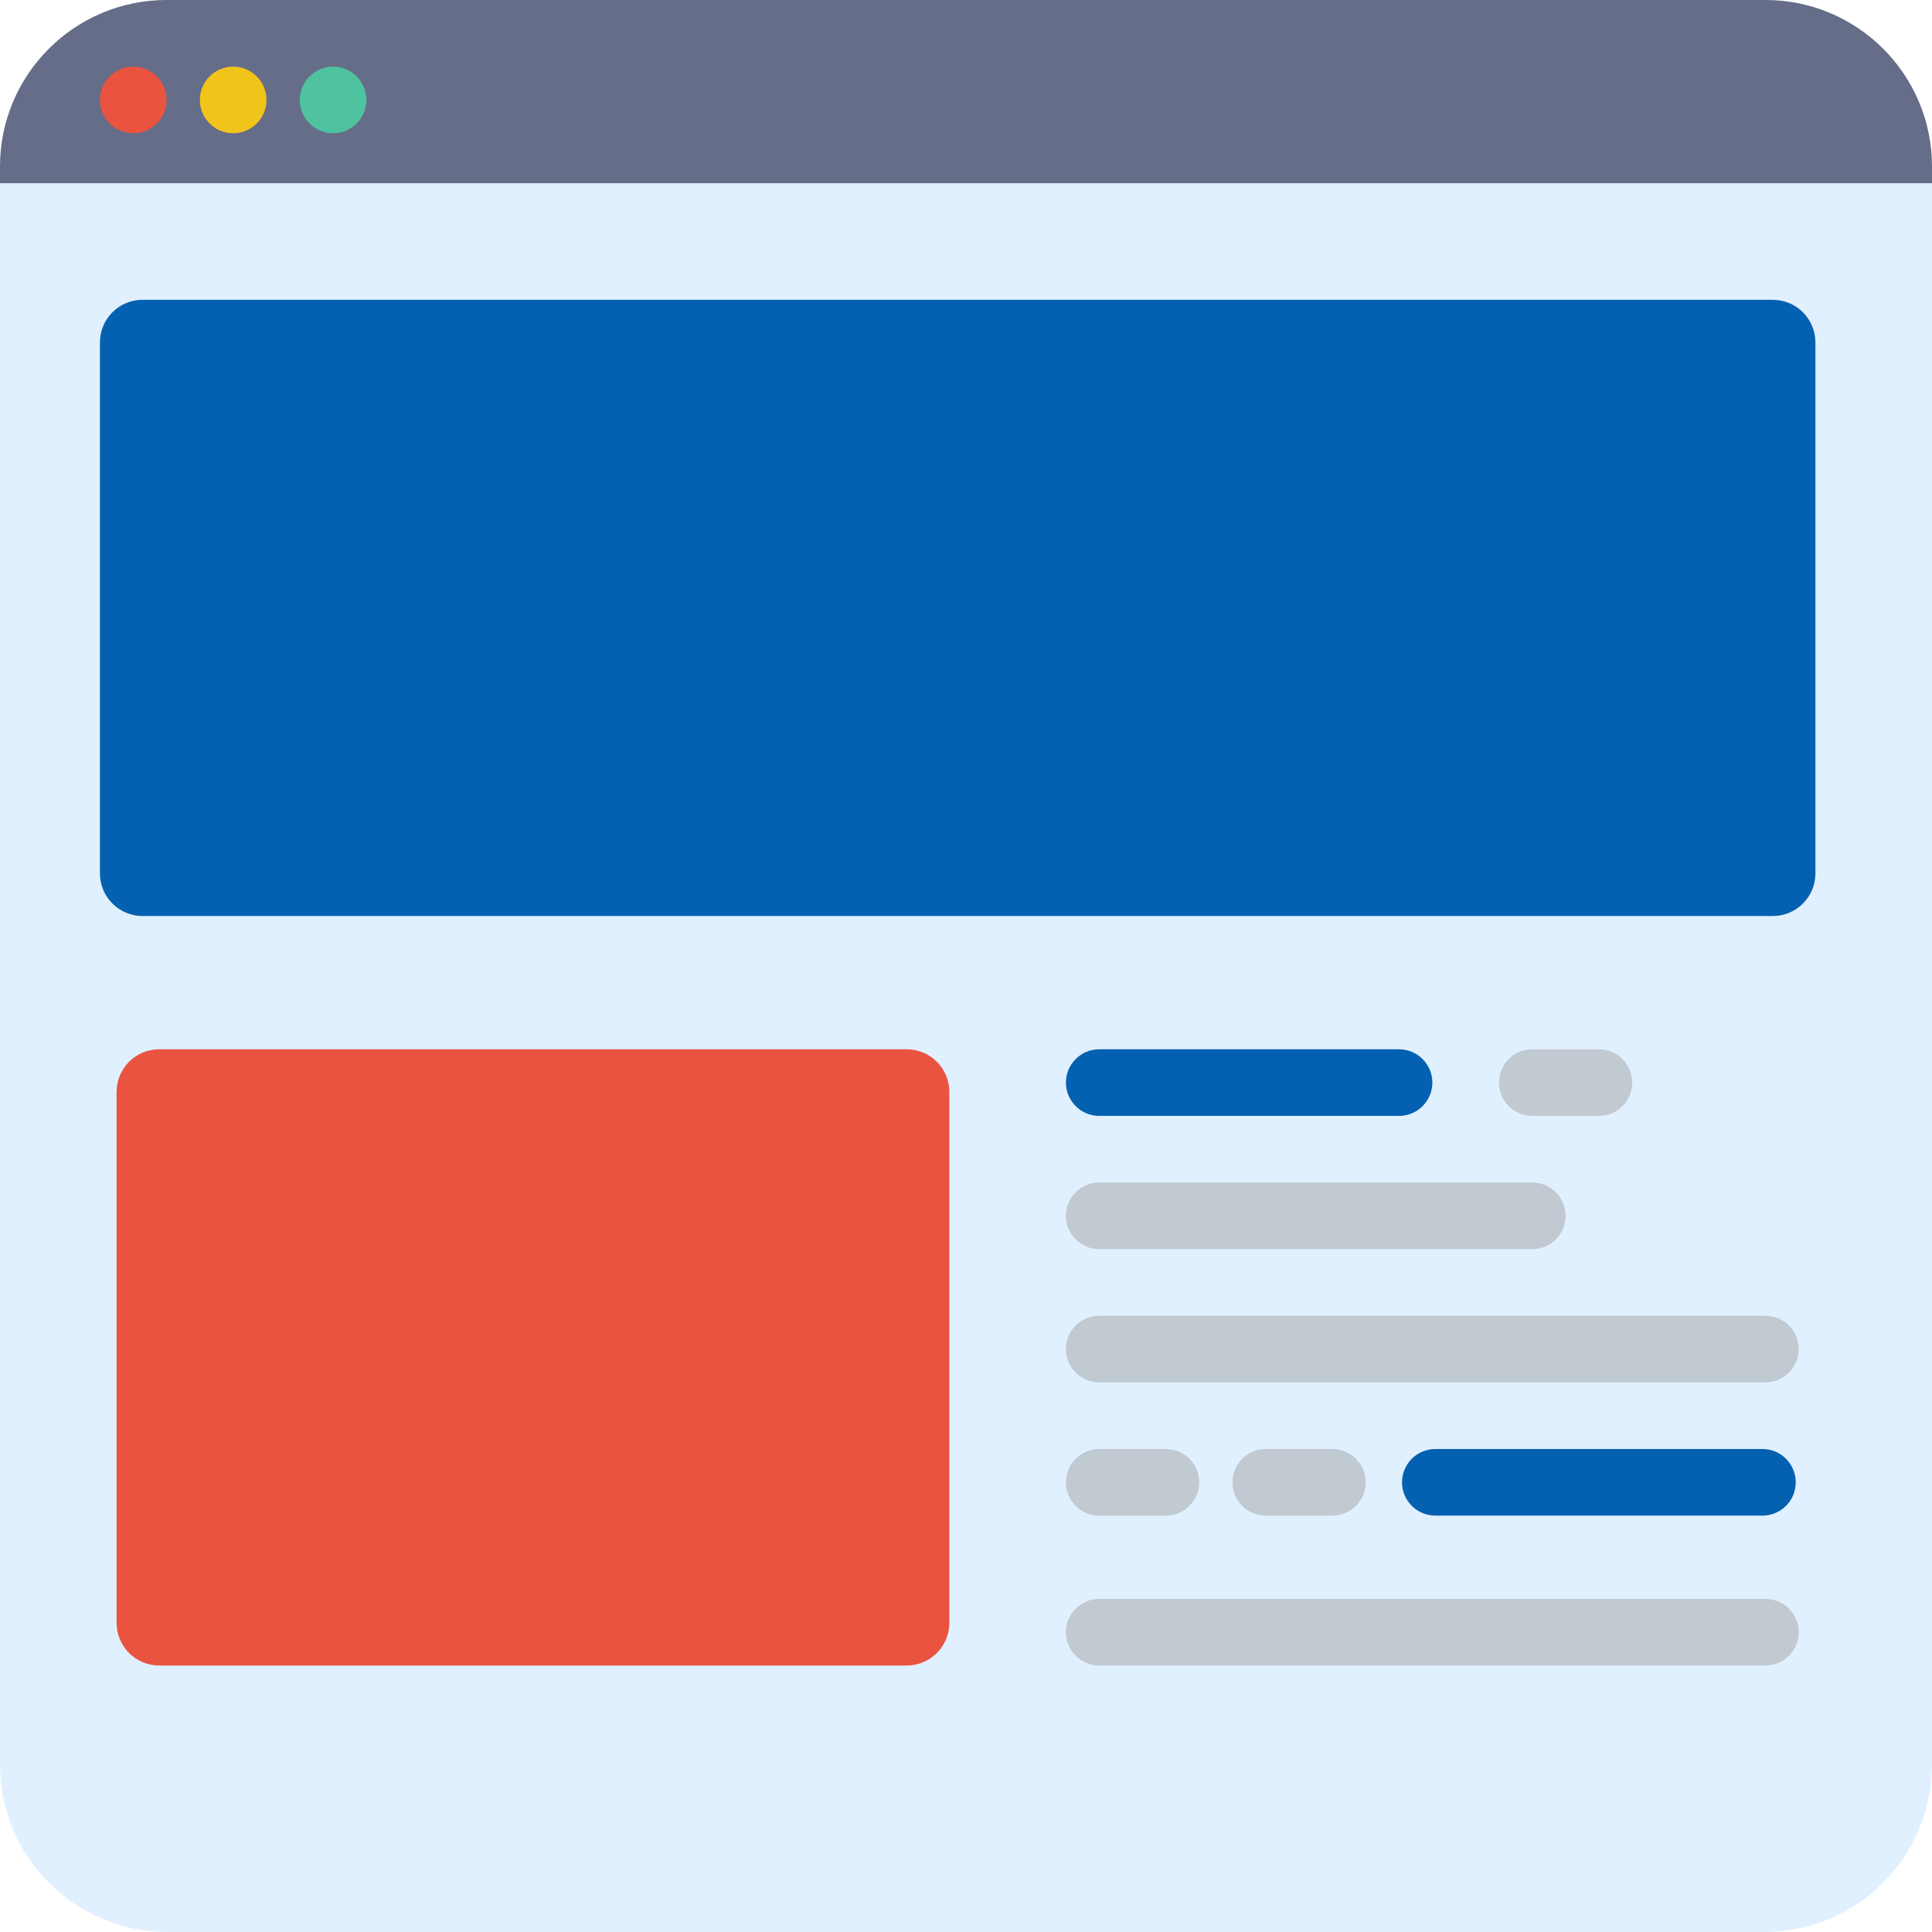
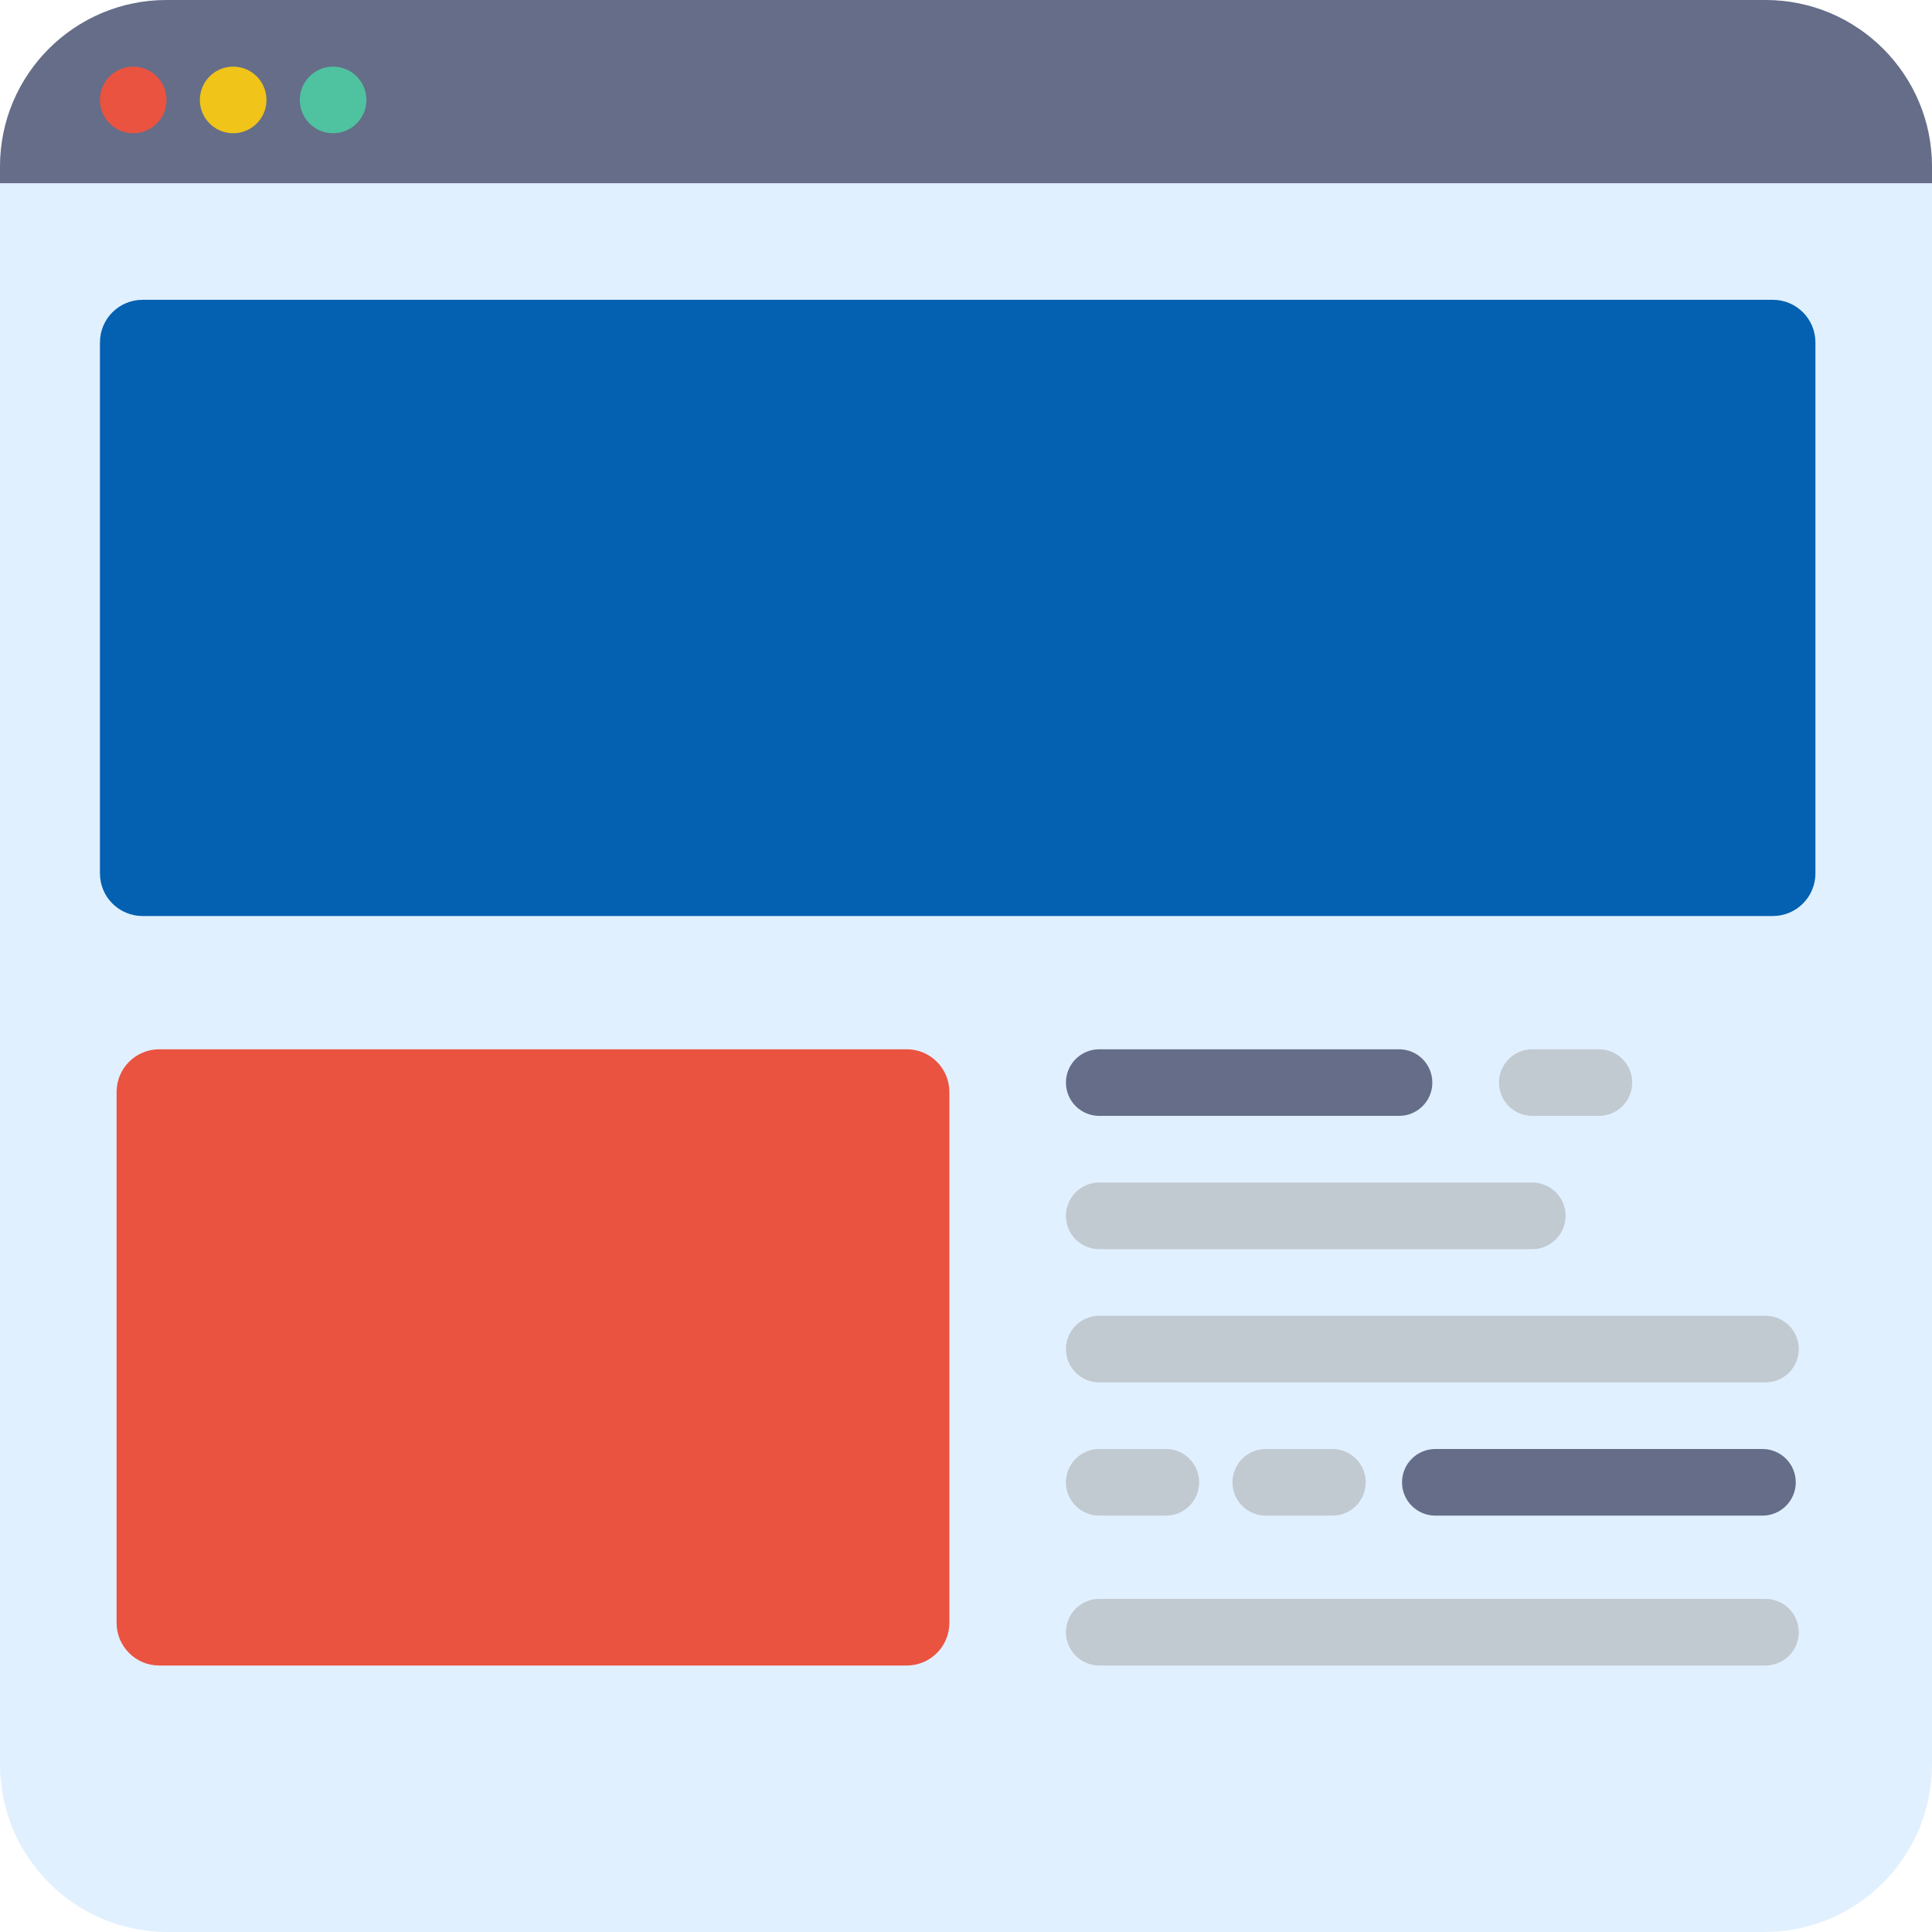
- <svg xmlns="http://www.w3.org/2000/svg" width="116px" height="116px" viewBox="0 0 116 116" version="1.1">
-   <defs />
+ <svg xmlns="http://www.w3.org/2000/svg" width="74px" height="74px" viewBox="0 0 74 74" version="1.1">
  <g id="design" stroke="none" stroke-width="1" fill="none" fill-rule="evenodd">
-     <g id="home-hovers-active" transform="translate(-1028, -884)" fill-rule="nonzero">
-       <g id="front-end-color_1" transform="translate(1028, 884)">
-         <rect id="Rectangle-path" fill="#E1F0FF" x="0" y="0" width="116" height="116" rx="10.06" />
-         <path d="M10,0 L106,0 C111.523,3.38176876e-16 116,4.477 116,10 L116,11 L0,11 L0,10 C-6.76353751e-16,4.477 4.477,1.01453063e-15 10,0 Z" id="Shape" fill="#656D88" />
-         <circle id="Oval" fill="#EA5340" cx="8" cy="6" r="2" />
-         <circle id="Oval" fill="#F0C419" cx="14" cy="6" r="2" />
-         <circle id="Oval" fill="#4FC2A0" cx="20" cy="6" r="2" />
-         <rect id="Rectangle-path" fill="#0461B1" x="6" y="18" width="103" height="37" rx="2.56" />
-         <rect id="Rectangle-path" fill="#EA5340" x="7" y="63" width="50" height="37" rx="2.56" />
-         <path d="M84,67 L66,67 C64.895,67 64,66.105 64,65 C64,63.895 64.895,63 66,63 L84,63 C85.105,63 86,63.895 86,65 C86,66.105 85.105,67 84,67 Z" id="Shape" fill="#0461B1" />
-         <path d="M105.82,91 L86.18,91 C85.075,91 84.18,90.105 84.18,89 C84.18,87.895 85.075,87 86.18,87 L105.82,87 C106.925,87 107.82,87.895 107.82,89 C107.82,90.105 106.925,91 105.82,91 Z" id="Shape" fill="#0461B1" />
-         <path d="M96,67 L92,67 C90.895,67 90,66.105 90,65 C90,63.895 90.895,63 92,63 L96,63 C97.105,63 98,63.895 98,65 C98,66.105 97.105,67 96,67 Z" id="Shape" fill="#C1C9D1" />
-         <path d="M70,91 L66,91 C64.895,91 64,90.105 64,89 C64,87.895 64.895,87 66,87 L70,87 C71.105,87 72,87.895 72,89 C72,90.105 71.105,91 70,91 Z" id="Shape" fill="#C1C9D1" />
-         <path d="M80,91 L76,91 C74.895,91 74,90.105 74,89 C74,87.895 74.895,87 76,87 L80,87 C81.105,87 82,87.895 82,89 C82,90.105 81.105,91 80,91 Z" id="Shape" fill="#C1C9D1" />
-         <path d="M92,75 L66,75 C64.895,75 64,74.105 64,73 C64,71.895 64.895,71 66,71 L92,71 C93.105,71 94,71.895 94,73 C94,74.105 93.105,75 92,75 Z" id="Shape" fill="#C1C9D1" />
-         <rect id="Rectangle-path" fill="#C1C9D1" x="64" y="79" width="44" height="4" rx="2" />
-         <rect id="Rectangle-path" fill="#C1C9D1" x="64" y="96" width="44" height="4" rx="2" />
+     <g id="home-2-hover" transform="translate(-1069, -652)" fill-rule="nonzero">
+       <g id="front-end-color" transform="translate(1069, 652)">
+         <g>
+           <rect id="Rectangle-path" fill="#E1F0FF" x="0" y="0" width="74" height="74" rx="6.418" />
+           <path d="M6.379,6.27053964e-13 L67.621,6.27053964e-13 C71.144,6.27269698e-13 74,2.856 74,6.379 L74,7.017 L0,7.017 L0,6.379 C-4.31467048e-16,2.856 2.856,6.27701165e-13 6.379,6.27053964e-13 Z" id="Shape" fill="#656D88" />
+           <circle id="Oval" fill="#EA5340" cx="5.103" cy="3.828" r="1.276" />
+           <circle id="Oval" fill="#F0C419" cx="8.931" cy="3.828" r="1.276" />
+           <circle id="Oval" fill="#4FC2A0" cx="12.759" cy="3.828" r="1.276" />
+           <rect id="Rectangle-path" fill="#0461B1" x="3.828" y="11.483" width="65.707" height="23.603" rx="1.633" />
+           <rect id="Rectangle-path" fill="#EA5340" x="4.466" y="40.19" width="31.897" height="23.603" rx="1.633" />
+           <path d="M53.586,42.741 L42.103,42.741 C41.399,42.741 40.828,42.17 40.828,41.466 C40.828,40.761 41.399,40.19 42.103,40.19 L53.586,40.19 C54.291,40.19 54.862,40.761 54.862,41.466 C54.862,42.17 54.291,42.741 53.586,42.741 Z" id="Shape" fill="#656D88" />
+           <path d="M67.506,58.052 L54.977,58.052 C54.272,58.052 53.701,57.481 53.701,56.776 C53.701,56.071 54.272,55.5 54.977,55.5 L67.506,55.5 C68.211,55.5 68.782,56.071 68.782,56.776 C68.782,57.481 68.211,58.052 67.506,58.052 Z" id="Shape" fill="#656D88" />
+           <path d="M61.241,42.741 L58.69,42.741 C57.985,42.741 57.414,42.17 57.414,41.466 C57.414,40.761 57.985,40.19 58.69,40.19 L61.241,40.19 C61.946,40.19 62.517,40.761 62.517,41.466 C62.517,42.17 61.946,42.741 61.241,42.741 Z" id="Shape" fill="#C1C9D1" />
+           <path d="M44.655,58.052 L42.103,58.052 C41.399,58.052 40.828,57.481 40.828,56.776 C40.828,56.071 41.399,55.5 42.103,55.5 L44.655,55.5 C45.36,55.5 45.931,56.071 45.931,56.776 C45.931,57.481 45.36,58.052 44.655,58.052 Z" id="Shape" fill="#C1C9D1" />
+           <path d="M51.034,58.052 L48.483,58.052 C47.778,58.052 47.207,57.481 47.207,56.776 C47.207,56.071 47.778,55.5 48.483,55.5 L51.034,55.5 C51.739,55.5 52.31,56.071 52.31,56.776 C52.31,57.481 51.739,58.052 51.034,58.052 Z" id="Shape" fill="#C1C9D1" />
+           <path d="M58.69,47.845 L42.103,47.845 C41.399,47.845 40.828,47.274 40.828,46.569 C40.828,45.864 41.399,45.293 42.103,45.293 L58.69,45.293 C59.394,45.293 59.966,45.864 59.966,46.569 C59.966,47.274 59.394,47.845 58.69,47.845 Z" id="Shape" fill="#C1C9D1" />
+           <rect id="Rectangle-path" fill="#C1C9D1" x="40.828" y="50.397" width="28.069" height="2.552" rx="1.276" />
+           <rect id="Rectangle-path" fill="#C1C9D1" x="40.828" y="61.241" width="28.069" height="2.552" rx="1.276" />
+         </g>
      </g>
    </g>
  </g>
</svg>
